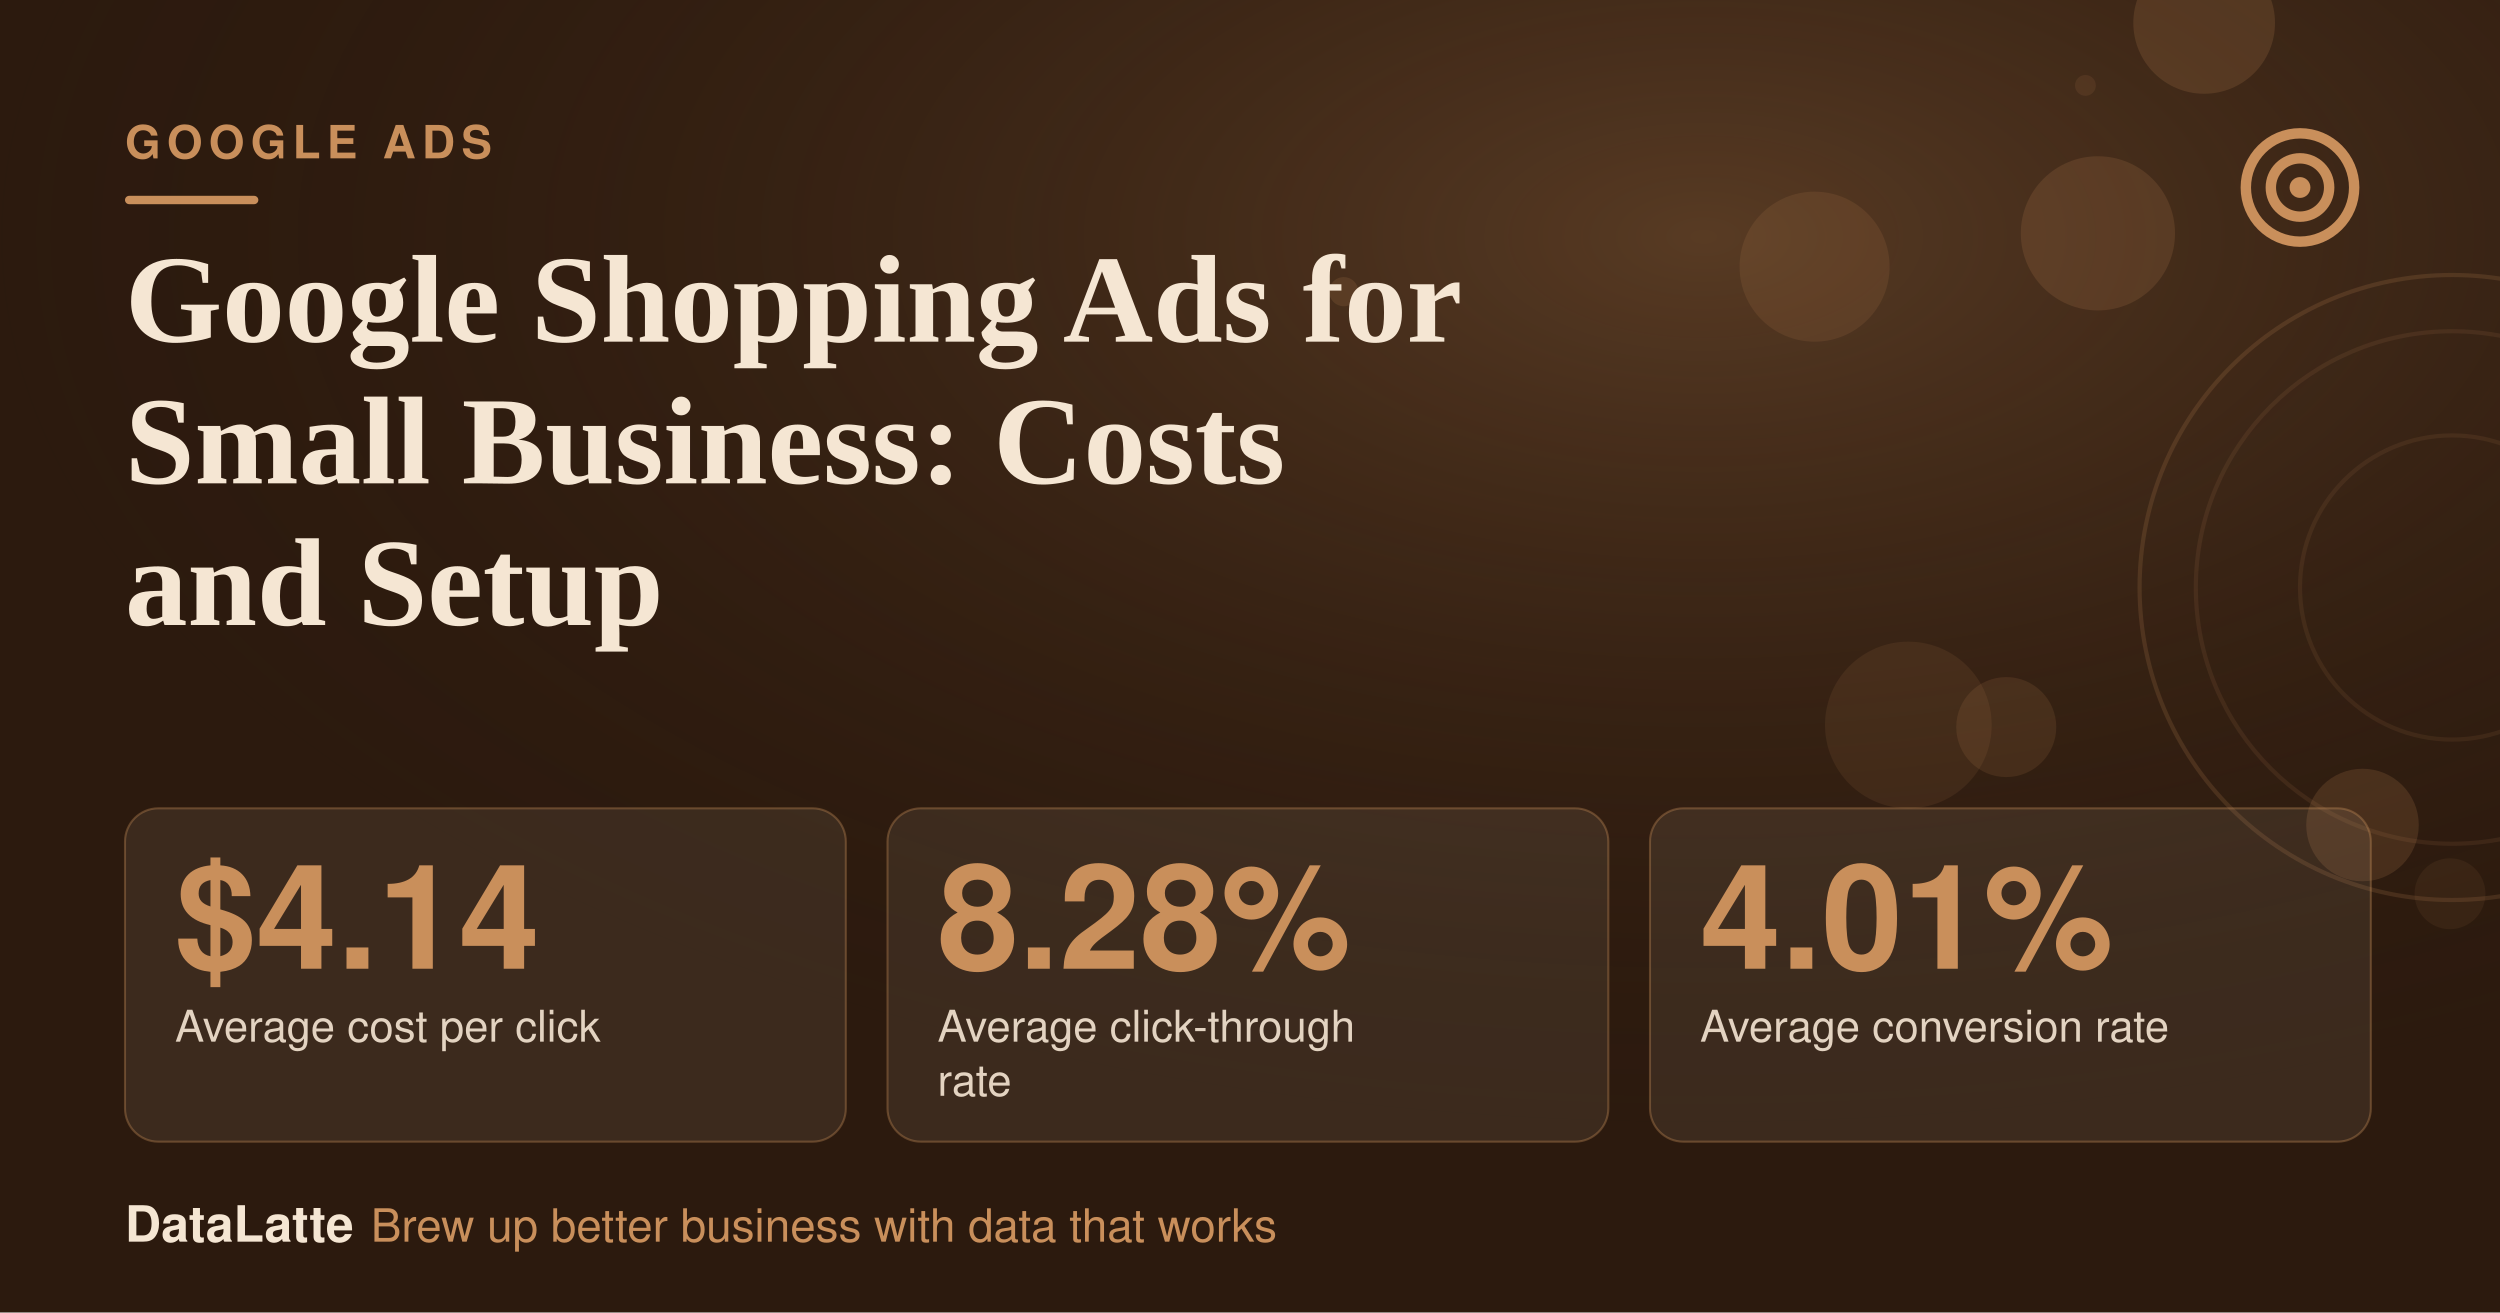
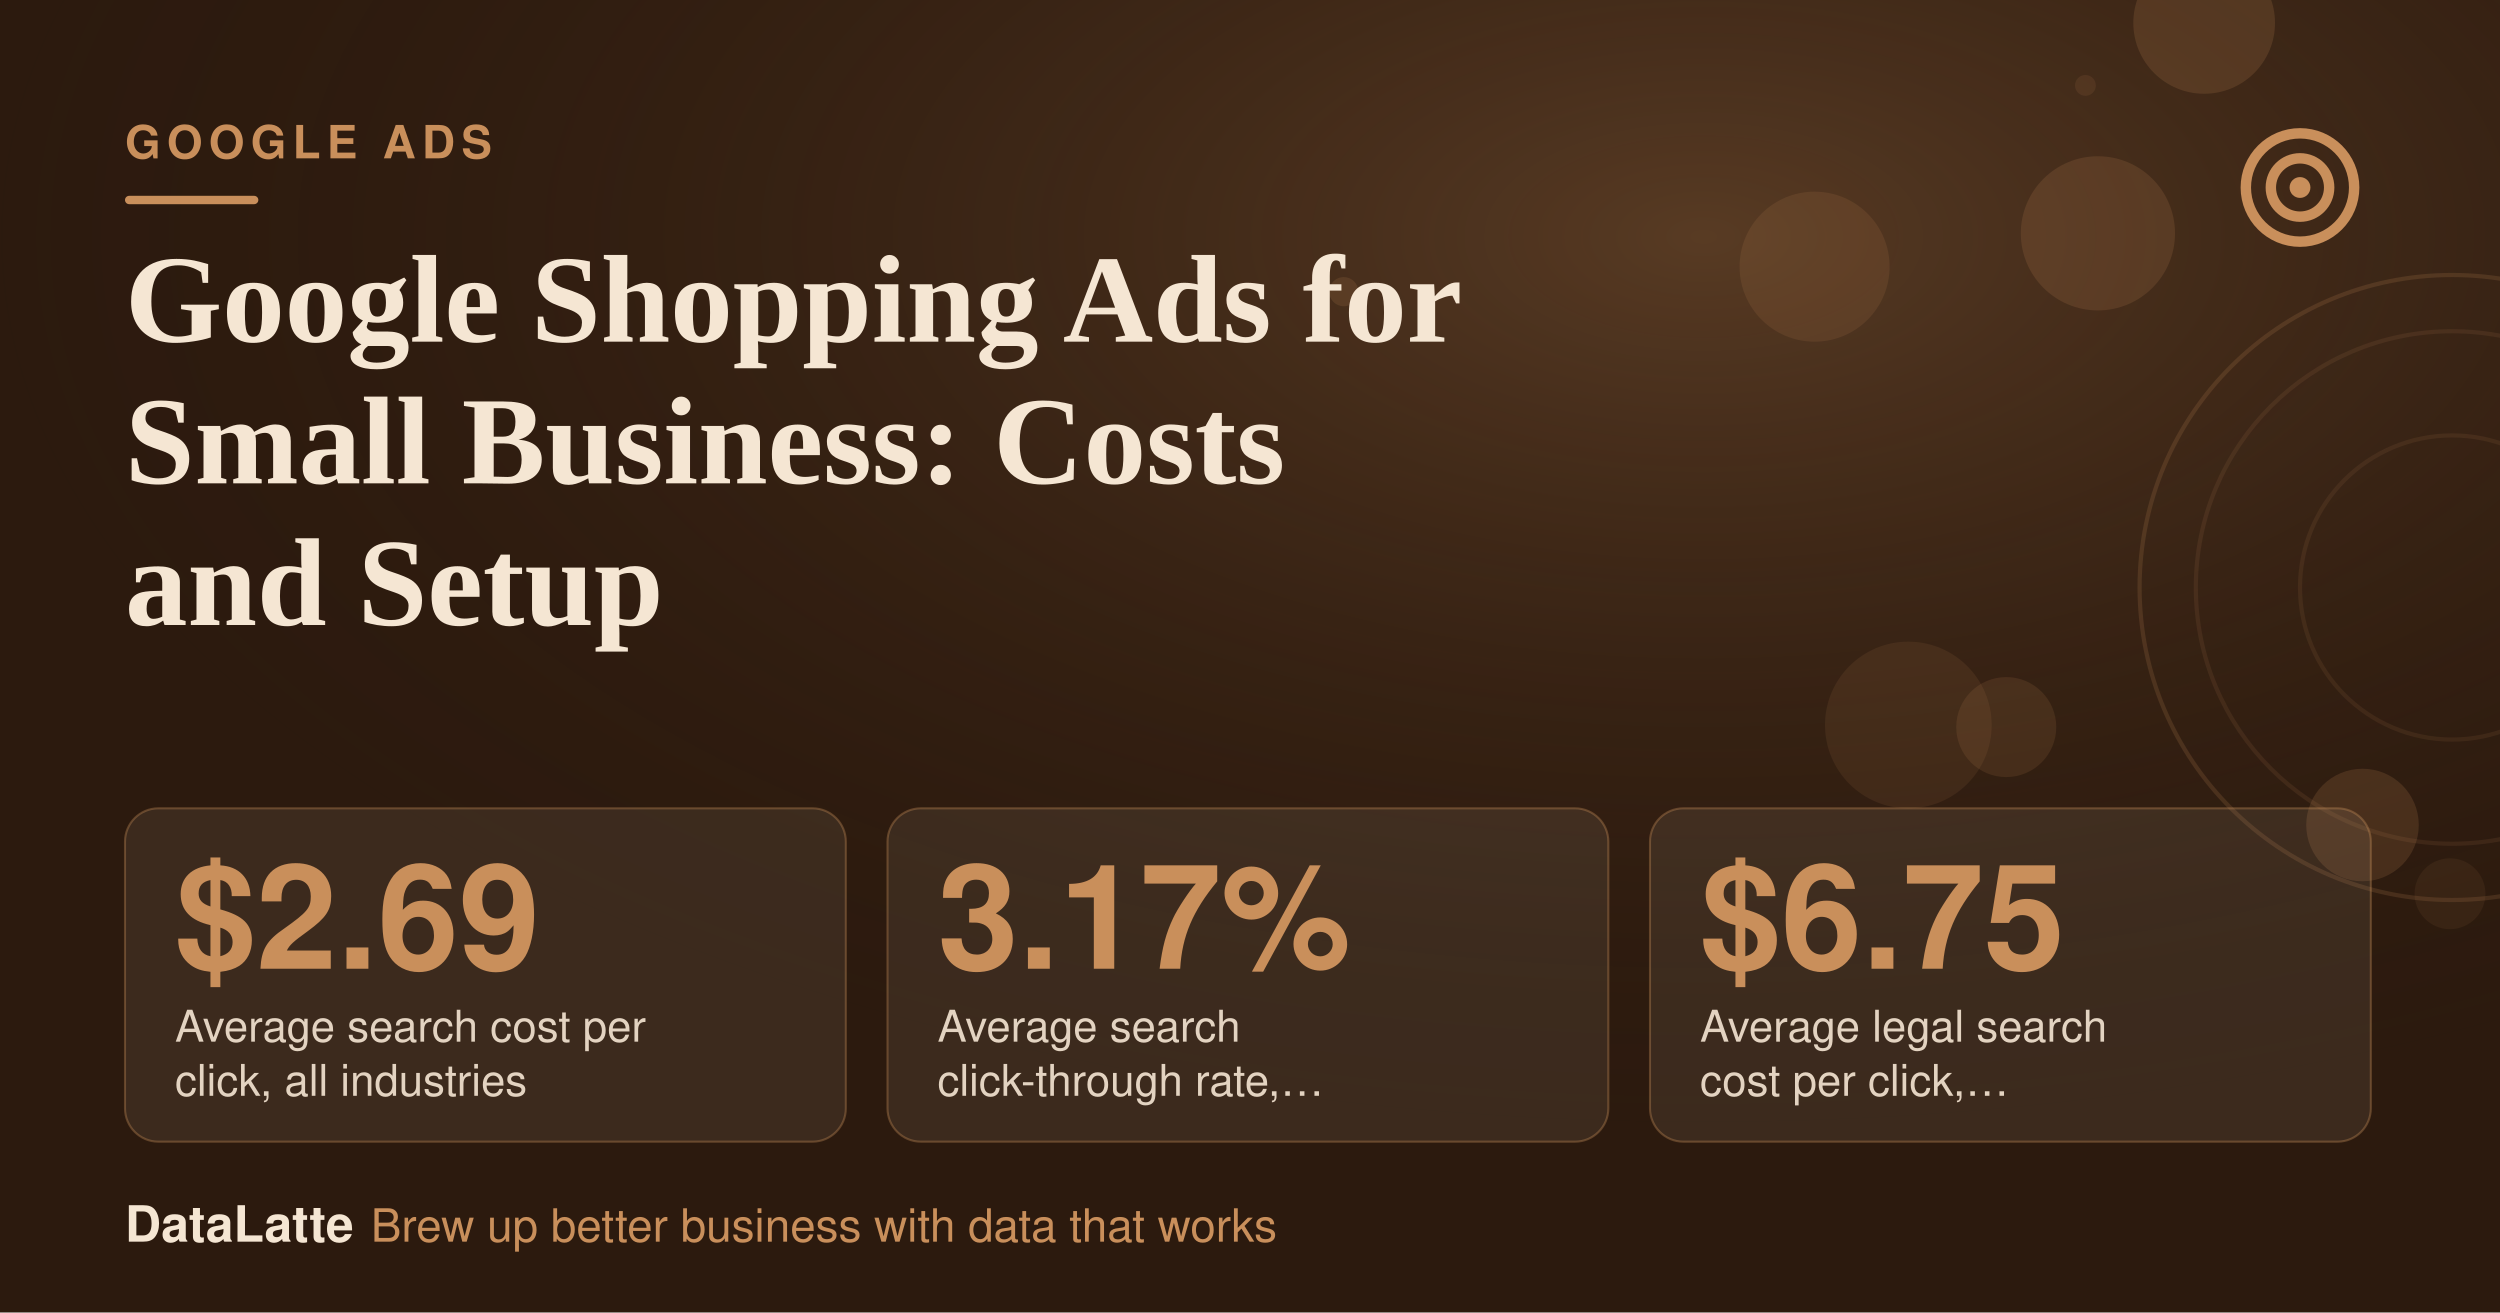
<svg xmlns="http://www.w3.org/2000/svg" width="1200" height="630" viewBox="0 0 1200 630" role="img" aria-label="Google Shopping Ads for Small Business: Costs and Setup">
  <defs>
    <radialGradient id="g" cx="68%" cy="18%" r="70%">
      <stop offset="0" stop-color="#c98f5b" stop-opacity="0.28" />
      <stop offset="1" stop-color="#2c1a0e" stop-opacity="0" />
    </radialGradient>
  </defs>
  <rect width="1200" height="630" fill="#2c1a0e" />
  <rect width="1200" height="630" fill="url(#g)" />
  <circle cx="1177" cy="282" r="73" fill="none" stroke="#c98f5b" stroke-opacity="0.10" stroke-width="2" />
  <circle cx="1177" cy="282" r="123" fill="none" stroke="#c98f5b" stroke-opacity="0.11" stroke-width="2" />
  <circle cx="1177" cy="282" r="150" fill="none" stroke="#c98f5b" stroke-opacity="0.17" stroke-width="2" />
  <circle cx="1058" cy="11" r="34" fill="#c98f5b" fill-opacity="0.17" />
  <circle cx="1176" cy="429" r="17" fill="#c98f5b" fill-opacity="0.08" />
  <circle cx="1134" cy="396" r="27" fill="#c98f5b" fill-opacity="0.17" />
  <circle cx="916" cy="348" r="40" fill="#c98f5b" fill-opacity="0.10" />
  <circle cx="1007" cy="112" r="37" fill="#c98f5b" fill-opacity="0.16" />
  <circle cx="871" cy="128" r="36" fill="#c98f5b" fill-opacity="0.13" />
  <circle cx="963" cy="349" r="24" fill="#c98f5b" fill-opacity="0.13" />
  <circle cx="1001" cy="41" r="5" fill="#c98f5b" fill-opacity="0.11" />
  <circle cx="645" cy="140" r="7" fill="#c98f5b" fill-opacity="0.15" />
  <g transform="translate(1076 62) scale(1.0)">
    <circle cx="28" cy="28" r="26" fill="none" stroke="#c98f5b" stroke-width="5" />
    <circle cx="28" cy="28" r="14" fill="none" stroke="#c98f5b" stroke-width="5" />
    <circle cx="28" cy="28" r="5" fill="#c98f5b" />
  </g>
  <text x="60" y="76" font-family="Helvetica, Arial, sans-serif" font-size="22" font-weight="700" fill="#c98f5b" letter-spacing="3">GOOGLE ADS</text>
  <rect x="60" y="94" width="64" height="4" rx="2" fill="#c98f5b" />
  <text x="60" y="164" font-family="Georgia, 'Times New Roman', serif" font-size="60" font-weight="700" fill="#f5e6d3">Google Shopping Ads for</text>
  <text x="60" y="232" font-family="Georgia, 'Times New Roman', serif" font-size="60" font-weight="700" fill="#f5e6d3">Small Business: Costs</text>
  <text x="60" y="300" font-family="Georgia, 'Times New Roman', serif" font-size="60" font-weight="700" fill="#f5e6d3">and Setup</text>
  <rect x="60" y="388" width="346" height="160" rx="16" fill="#f5e6d3" fill-opacity="0.08" stroke="#c98f5b" stroke-opacity="0.35" />
-   <text x="84" y="465" font-family="Helvetica, Arial, sans-serif" font-size="70" font-weight="800" fill="#c98f5b">$4.14</text>
-   <text x="84" y="500" font-family="Helvetica, Arial, sans-serif" font-size="21" fill="#f5e6d3" fill-opacity="0.9">Average cost per click</text>
+   <text x="84" y="465" font-family="Helvetica, Arial, sans-serif" font-size="70" font-weight="800" fill="#c98f5b">$2.69</text>
+   <text x="84" y="500" font-family="Helvetica, Arial, sans-serif" font-size="21" fill="#f5e6d3" fill-opacity="0.9">Average search cost per</text>
+   <text x="84" y="526" font-family="Helvetica, Arial, sans-serif" font-size="21" fill="#f5e6d3" fill-opacity="0.9">click, all industries</text>
  <rect x="426" y="388" width="346" height="160" rx="16" fill="#f5e6d3" fill-opacity="0.08" stroke="#c98f5b" stroke-opacity="0.35" />
-   <text x="450" y="465" font-family="Helvetica, Arial, sans-serif" font-size="70" font-weight="800" fill="#c98f5b">8.28%</text>
-   <text x="450" y="500" font-family="Helvetica, Arial, sans-serif" font-size="21" fill="#f5e6d3" fill-opacity="0.9">Average click-through</text>
-   <text x="450" y="526" font-family="Helvetica, Arial, sans-serif" font-size="21" fill="#f5e6d3" fill-opacity="0.9">rate</text>
+   <text x="450" y="465" font-family="Helvetica, Arial, sans-serif" font-size="70" font-weight="800" fill="#c98f5b">3.17%</text>
+   <text x="450" y="500" font-family="Helvetica, Arial, sans-serif" font-size="21" fill="#f5e6d3" fill-opacity="0.9">Average search</text>
+   <text x="450" y="526" font-family="Helvetica, Arial, sans-serif" font-size="21" fill="#f5e6d3" fill-opacity="0.9">click-through rate,…</text>
  <rect x="792" y="388" width="346" height="160" rx="16" fill="#f5e6d3" fill-opacity="0.08" stroke="#c98f5b" stroke-opacity="0.35" />
-   <text x="816" y="465" font-family="Helvetica, Arial, sans-serif" font-size="70" font-weight="800" fill="#c98f5b">4.01%</text>
-   <text x="816" y="500" font-family="Helvetica, Arial, sans-serif" font-size="21" fill="#f5e6d3" fill-opacity="0.9">Average conversion rate</text>
+   <text x="816" y="465" font-family="Helvetica, Arial, sans-serif" font-size="70" font-weight="800" fill="#c98f5b">$6.75</text>
+   <text x="816" y="500" font-family="Helvetica, Arial, sans-serif" font-size="21" fill="#f5e6d3" fill-opacity="0.9">Average legal search</text>
+   <text x="816" y="526" font-family="Helvetica, Arial, sans-serif" font-size="21" fill="#f5e6d3" fill-opacity="0.9">cost per click,…</text>
  <text x="60" y="596" font-family="Helvetica, Arial, sans-serif" font-size="24" font-weight="700" fill="#f5e6d3">DataLatte</text>
  <text x="178" y="596" font-family="Helvetica, Arial, sans-serif" font-size="22" fill="#c98f5b">Brew up better business with data that works</text>
</svg>
